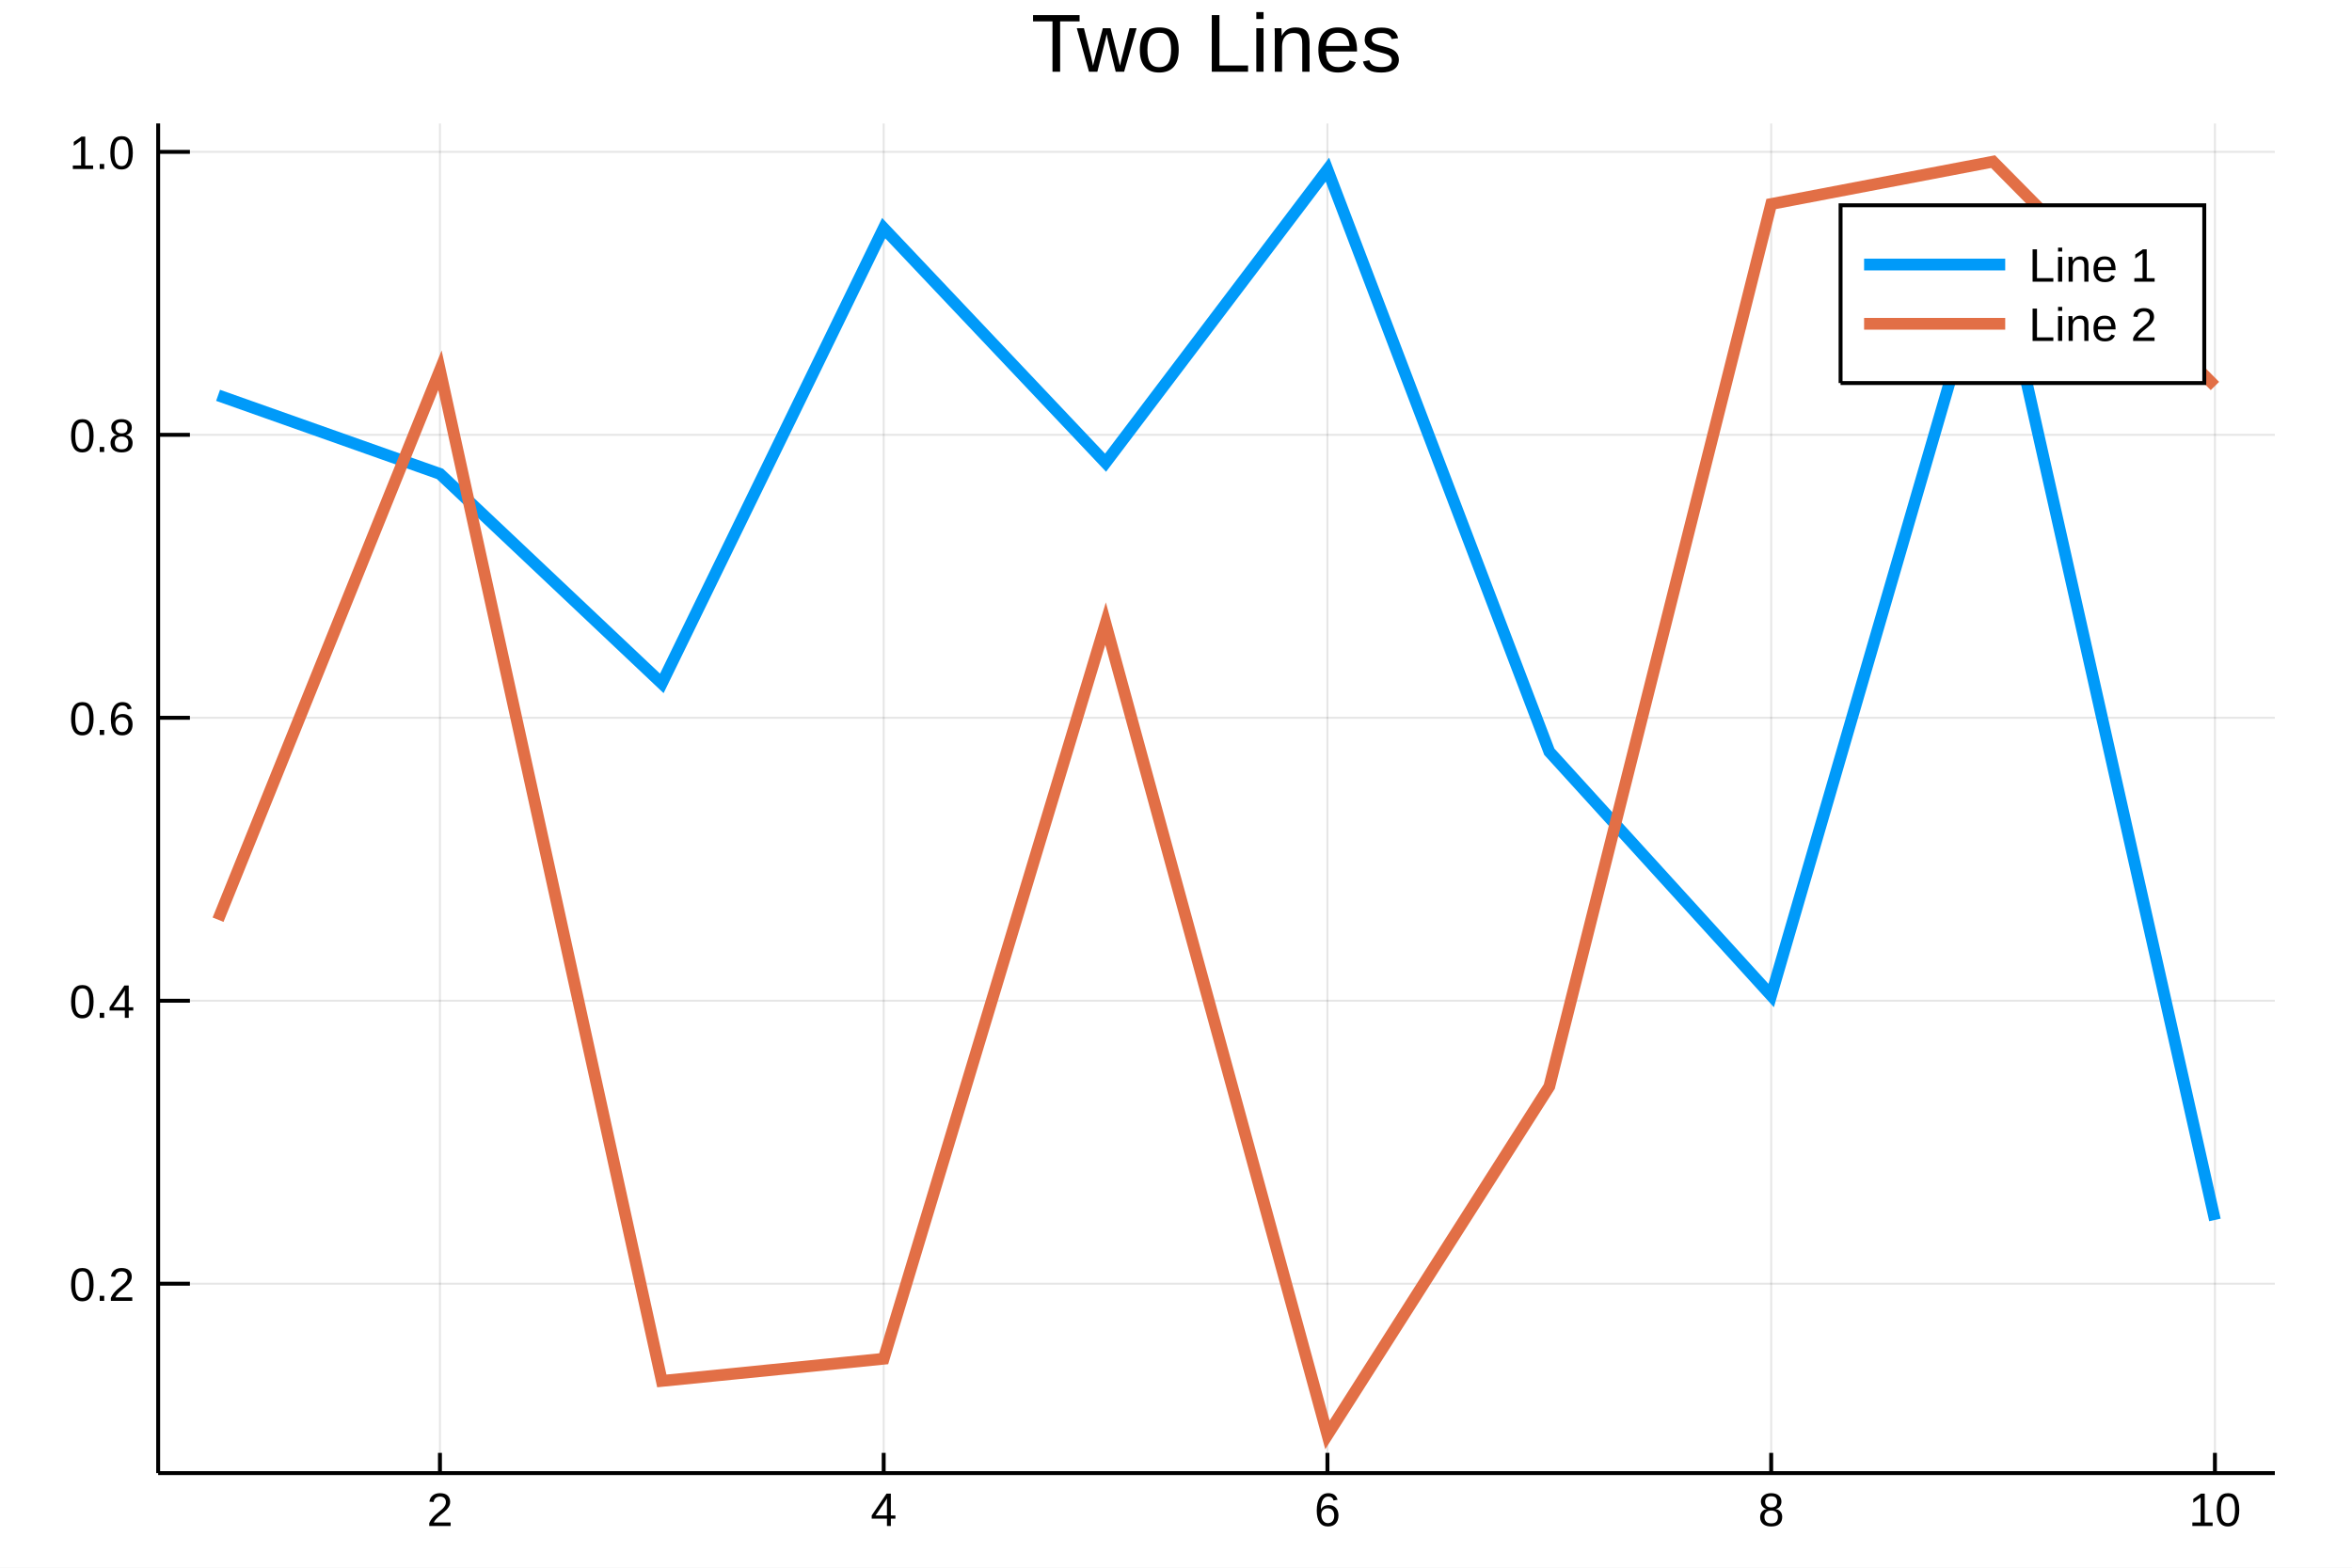
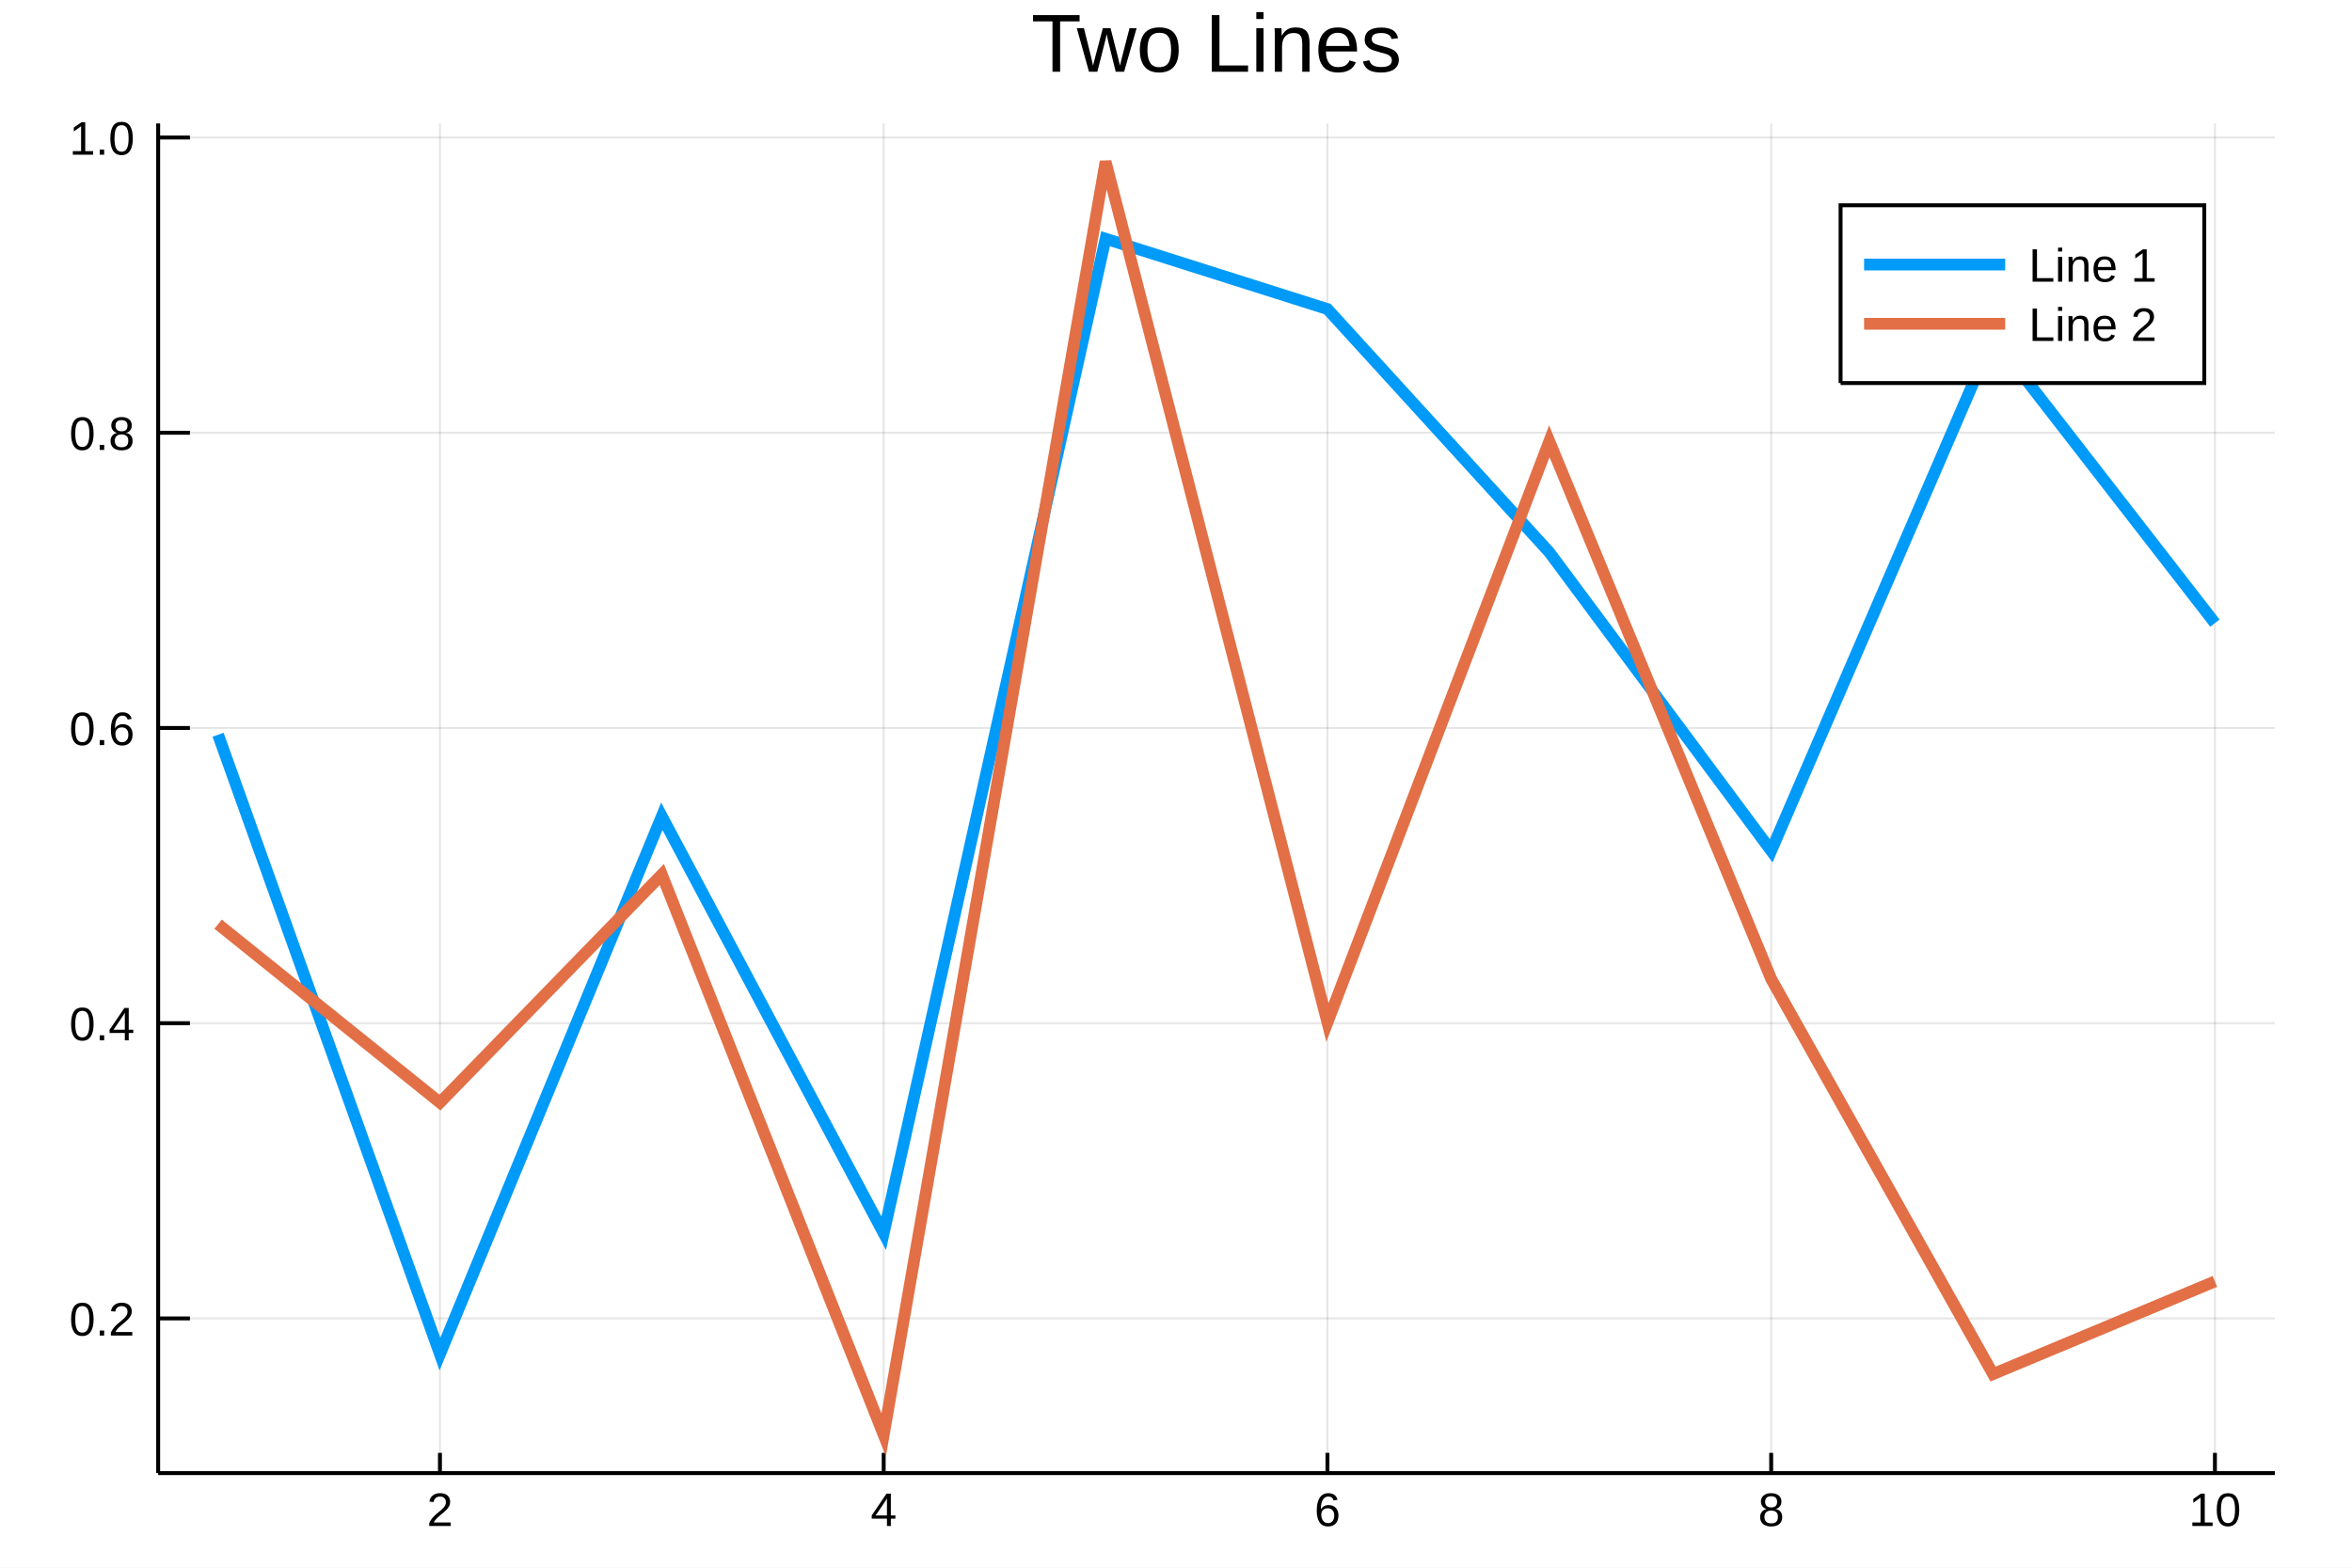
<svg xmlns="http://www.w3.org/2000/svg" width="600" height="400" viewBox="0 0 2400 1600">
  <defs>
-     <clipPath id="clip2300">
+     <clipPath id="clip2200">
      <rect x="0" y="0" width="2000" height="2000" />
    </clipPath>
  </defs>
  <defs>
-     <clipPath id="clip2301">
+     <clipPath id="clip2201">
      <rect x="0" y="0" width="2400" height="1600" />
    </clipPath>
  </defs>
-   <polygon clip-path="url(#clip2301)" points=" 0,1600 2400,1600 2400,0 0,0    " fill="#ffffff" fill-rule="evenodd" fill-opacity="1" />
+   <polygon clip-path="url(#clip2201)" points=" 0,1600 2400,1600 2400,0 0,0    " fill="#ffffff" fill-rule="evenodd" fill-opacity="1" />
  <defs>
-     <clipPath id="clip2302">
+     <clipPath id="clip2202">
      <rect x="480" y="0" width="1681" height="1600" />
    </clipPath>
  </defs>
-   <polygon clip-path="url(#clip2301)" points=" 161.394,1503.47 2321.26,1503.47 2321.26,125.984 161.394,125.984    " fill="#ffffff" fill-rule="evenodd" fill-opacity="1" />
+   <polygon clip-path="url(#clip2201)" points=" 161.394,1503.47 2321.26,1503.47 2321.26,125.984 161.394,125.984    " fill="#ffffff" fill-rule="evenodd" fill-opacity="1" />
  <defs>
-     <clipPath id="clip2303">
+     <clipPath id="clip2203">
      <rect x="161" y="125" width="2161" height="1378" />
    </clipPath>
  </defs>
-   <polyline clip-path="url(#clip2303)" style="stroke:#000000; stroke-width:2; stroke-opacity:0.1; fill:none" points="   448.923,1503.47 448.923,125.984    " />
-   <polyline clip-path="url(#clip2303)" style="stroke:#000000; stroke-width:2; stroke-opacity:0.1; fill:none" points="   901.725,1503.47 901.725,125.984    " />
-   <polyline clip-path="url(#clip2303)" style="stroke:#000000; stroke-width:2; stroke-opacity:0.1; fill:none" points="   1354.53,1503.47 1354.53,125.984    " />
-   <polyline clip-path="url(#clip2303)" style="stroke:#000000; stroke-width:2; stroke-opacity:0.1; fill:none" points="   1807.33,1503.47 1807.33,125.984    " />
-   <polyline clip-path="url(#clip2303)" style="stroke:#000000; stroke-width:2; stroke-opacity:0.1; fill:none" points="   2260.13,1503.47 2260.13,125.984    " />
-   <polyline clip-path="url(#clip2303)" style="stroke:#000000; stroke-width:2; stroke-opacity:0.1; fill:none" points="   161.394,1310.16 2321.26,1310.16    " />
-   <polyline clip-path="url(#clip2303)" style="stroke:#000000; stroke-width:2; stroke-opacity:0.1; fill:none" points="   161.394,1021.37 2321.26,1021.37    " />
-   <polyline clip-path="url(#clip2303)" style="stroke:#000000; stroke-width:2; stroke-opacity:0.1; fill:none" points="   161.394,732.581 2321.26,732.581    " />
-   <polyline clip-path="url(#clip2303)" style="stroke:#000000; stroke-width:2; stroke-opacity:0.1; fill:none" points="   161.394,443.791 2321.26,443.791    " />
-   <polyline clip-path="url(#clip2303)" style="stroke:#000000; stroke-width:2; stroke-opacity:0.1; fill:none" points="   161.394,155.001 2321.26,155.001    " />
-   <polyline clip-path="url(#clip2301)" style="stroke:#000000; stroke-width:4; stroke-opacity:1; fill:none" points="   161.394,1503.47 2321.26,1503.47    " />
-   <polyline clip-path="url(#clip2301)" style="stroke:#000000; stroke-width:4; stroke-opacity:1; fill:none" points="   161.394,1503.47 161.394,125.984    " />
-   <polyline clip-path="url(#clip2301)" style="stroke:#000000; stroke-width:4; stroke-opacity:1; fill:none" points="   448.923,1503.47 448.923,1482.81    " />
-   <polyline clip-path="url(#clip2301)" style="stroke:#000000; stroke-width:4; stroke-opacity:1; fill:none" points="   901.725,1503.47 901.725,1482.81    " />
-   <polyline clip-path="url(#clip2301)" style="stroke:#000000; stroke-width:4; stroke-opacity:1; fill:none" points="   1354.53,1503.47 1354.53,1482.81    " />
-   <polyline clip-path="url(#clip2301)" style="stroke:#000000; stroke-width:4; stroke-opacity:1; fill:none" points="   1807.33,1503.47 1807.33,1482.81    " />
-   <polyline clip-path="url(#clip2301)" style="stroke:#000000; stroke-width:4; stroke-opacity:1; fill:none" points="   2260.13,1503.47 2260.13,1482.81    " />
-   <polyline clip-path="url(#clip2301)" style="stroke:#000000; stroke-width:4; stroke-opacity:1; fill:none" points="   161.394,1310.16 193.792,1310.16    " />
-   <polyline clip-path="url(#clip2301)" style="stroke:#000000; stroke-width:4; stroke-opacity:1; fill:none" points="   161.394,1021.37 193.792,1021.37    " />
-   <polyline clip-path="url(#clip2301)" style="stroke:#000000; stroke-width:4; stroke-opacity:1; fill:none" points="   161.394,732.581 193.792,732.581    " />
-   <polyline clip-path="url(#clip2301)" style="stroke:#000000; stroke-width:4; stroke-opacity:1; fill:none" points="   161.394,443.791 193.792,443.791    " />
-   <polyline clip-path="url(#clip2301)" style="stroke:#000000; stroke-width:4; stroke-opacity:1; fill:none" points="   161.394,155.001 193.792,155.001    " />
-   <g clip-path="url(#clip2301)">
+   <polyline clip-path="url(#clip2203)" style="stroke:#000000; stroke-width:2; stroke-opacity:0.1; fill:none" points="   448.923,1503.47 448.923,125.984    " />
+   <polyline clip-path="url(#clip2203)" style="stroke:#000000; stroke-width:2; stroke-opacity:0.1; fill:none" points="   901.725,1503.47 901.725,125.984    " />
+   <polyline clip-path="url(#clip2203)" style="stroke:#000000; stroke-width:2; stroke-opacity:0.1; fill:none" points="   1354.53,1503.47 1354.53,125.984    " />
+   <polyline clip-path="url(#clip2203)" style="stroke:#000000; stroke-width:2; stroke-opacity:0.1; fill:none" points="   1807.33,1503.47 1807.33,125.984    " />
+   <polyline clip-path="url(#clip2203)" style="stroke:#000000; stroke-width:2; stroke-opacity:0.1; fill:none" points="   2260.13,1503.47 2260.13,125.984    " />
+   <polyline clip-path="url(#clip2203)" style="stroke:#000000; stroke-width:2; stroke-opacity:0.1; fill:none" points="   161.394,1345.59 2321.26,1345.59    " />
+   <polyline clip-path="url(#clip2203)" style="stroke:#000000; stroke-width:2; stroke-opacity:0.1; fill:none" points="   161.394,1044.28 2321.26,1044.28    " />
+   <polyline clip-path="url(#clip2203)" style="stroke:#000000; stroke-width:2; stroke-opacity:0.1; fill:none" points="   161.394,742.974 2321.26,742.974    " />
+   <polyline clip-path="url(#clip2203)" style="stroke:#000000; stroke-width:2; stroke-opacity:0.1; fill:none" points="   161.394,441.667 2321.26,441.667    " />
+   <polyline clip-path="url(#clip2203)" style="stroke:#000000; stroke-width:2; stroke-opacity:0.1; fill:none" points="   161.394,140.359 2321.26,140.359    " />
+   <polyline clip-path="url(#clip2201)" style="stroke:#000000; stroke-width:4; stroke-opacity:1; fill:none" points="   161.394,1503.47 2321.26,1503.47    " />
+   <polyline clip-path="url(#clip2201)" style="stroke:#000000; stroke-width:4; stroke-opacity:1; fill:none" points="   161.394,1503.47 161.394,125.984    " />
+   <polyline clip-path="url(#clip2201)" style="stroke:#000000; stroke-width:4; stroke-opacity:1; fill:none" points="   448.923,1503.47 448.923,1482.81    " />
+   <polyline clip-path="url(#clip2201)" style="stroke:#000000; stroke-width:4; stroke-opacity:1; fill:none" points="   901.725,1503.47 901.725,1482.81    " />
+   <polyline clip-path="url(#clip2201)" style="stroke:#000000; stroke-width:4; stroke-opacity:1; fill:none" points="   1354.53,1503.47 1354.53,1482.81    " />
+   <polyline clip-path="url(#clip2201)" style="stroke:#000000; stroke-width:4; stroke-opacity:1; fill:none" points="   1807.33,1503.47 1807.33,1482.81    " />
+   <polyline clip-path="url(#clip2201)" style="stroke:#000000; stroke-width:4; stroke-opacity:1; fill:none" points="   2260.13,1503.47 2260.13,1482.81    " />
+   <polyline clip-path="url(#clip2201)" style="stroke:#000000; stroke-width:4; stroke-opacity:1; fill:none" points="   161.394,1345.59 193.792,1345.59    " />
+   <polyline clip-path="url(#clip2201)" style="stroke:#000000; stroke-width:4; stroke-opacity:1; fill:none" points="   161.394,1044.28 193.792,1044.28    " />
+   <polyline clip-path="url(#clip2201)" style="stroke:#000000; stroke-width:4; stroke-opacity:1; fill:none" points="   161.394,742.974 193.792,742.974    " />
+   <polyline clip-path="url(#clip2201)" style="stroke:#000000; stroke-width:4; stroke-opacity:1; fill:none" points="   161.394,441.667 193.792,441.667    " />
+   <polyline clip-path="url(#clip2201)" style="stroke:#000000; stroke-width:4; stroke-opacity:1; fill:none" points="   161.394,140.359 193.792,140.359    " />
+   <g clip-path="url(#clip2201)">
    <text style="fill:#000000; fill-opacity:1; font-family:Arial,Helvetica Neue,Helvetica,sans-serif; font-size:48px; text-anchor:middle;" transform="rotate(0, 448.923, 1557.47)" x="448.923" y="1557.47">2</text>
  </g>
-   <g clip-path="url(#clip2301)">
+   <g clip-path="url(#clip2201)">
    <text style="fill:#000000; fill-opacity:1; font-family:Arial,Helvetica Neue,Helvetica,sans-serif; font-size:48px; text-anchor:middle;" transform="rotate(0, 901.725, 1557.47)" x="901.725" y="1557.47">4</text>
  </g>
-   <g clip-path="url(#clip2301)">
+   <g clip-path="url(#clip2201)">
    <text style="fill:#000000; fill-opacity:1; font-family:Arial,Helvetica Neue,Helvetica,sans-serif; font-size:48px; text-anchor:middle;" transform="rotate(0, 1354.53, 1557.47)" x="1354.53" y="1557.47">6</text>
  </g>
-   <g clip-path="url(#clip2301)">
+   <g clip-path="url(#clip2201)">
    <text style="fill:#000000; fill-opacity:1; font-family:Arial,Helvetica Neue,Helvetica,sans-serif; font-size:48px; text-anchor:middle;" transform="rotate(0, 1807.33, 1557.47)" x="1807.33" y="1557.47">8</text>
  </g>
-   <g clip-path="url(#clip2301)">
+   <g clip-path="url(#clip2201)">
    <text style="fill:#000000; fill-opacity:1; font-family:Arial,Helvetica Neue,Helvetica,sans-serif; font-size:48px; text-anchor:middle;" transform="rotate(0, 2260.13, 1557.47)" x="2260.13" y="1557.47">10</text>
  </g>
-   <g clip-path="url(#clip2301)">
-     <text style="fill:#000000; fill-opacity:1; font-family:Arial,Helvetica Neue,Helvetica,sans-serif; font-size:48px; text-anchor:end;" transform="rotate(0, 137.394, 1327.66)" x="137.394" y="1327.66">0.2</text>
+   <g clip-path="url(#clip2201)">
+     <text style="fill:#000000; fill-opacity:1; font-family:Arial,Helvetica Neue,Helvetica,sans-serif; font-size:48px; text-anchor:end;" transform="rotate(0, 137.394, 1363.09)" x="137.394" y="1363.09">0.2</text>
  </g>
-   <g clip-path="url(#clip2301)">
-     <text style="fill:#000000; fill-opacity:1; font-family:Arial,Helvetica Neue,Helvetica,sans-serif; font-size:48px; text-anchor:end;" transform="rotate(0, 137.394, 1038.87)" x="137.394" y="1038.87">0.4</text>
+   <g clip-path="url(#clip2201)">
+     <text style="fill:#000000; fill-opacity:1; font-family:Arial,Helvetica Neue,Helvetica,sans-serif; font-size:48px; text-anchor:end;" transform="rotate(0, 137.394, 1061.78)" x="137.394" y="1061.78">0.4</text>
  </g>
-   <g clip-path="url(#clip2301)">
-     <text style="fill:#000000; fill-opacity:1; font-family:Arial,Helvetica Neue,Helvetica,sans-serif; font-size:48px; text-anchor:end;" transform="rotate(0, 137.394, 750.081)" x="137.394" y="750.081">0.6</text>
+   <g clip-path="url(#clip2201)">
+     <text style="fill:#000000; fill-opacity:1; font-family:Arial,Helvetica Neue,Helvetica,sans-serif; font-size:48px; text-anchor:end;" transform="rotate(0, 137.394, 760.474)" x="137.394" y="760.474">0.6</text>
  </g>
-   <g clip-path="url(#clip2301)">
-     <text style="fill:#000000; fill-opacity:1; font-family:Arial,Helvetica Neue,Helvetica,sans-serif; font-size:48px; text-anchor:end;" transform="rotate(0, 137.394, 461.291)" x="137.394" y="461.291">0.8</text>
+   <g clip-path="url(#clip2201)">
+     <text style="fill:#000000; fill-opacity:1; font-family:Arial,Helvetica Neue,Helvetica,sans-serif; font-size:48px; text-anchor:end;" transform="rotate(0, 137.394, 459.167)" x="137.394" y="459.167">0.8</text>
  </g>
-   <g clip-path="url(#clip2301)">
-     <text style="fill:#000000; fill-opacity:1; font-family:Arial,Helvetica Neue,Helvetica,sans-serif; font-size:48px; text-anchor:end;" transform="rotate(0, 137.394, 172.501)" x="137.394" y="172.501">1.0</text>
+   <g clip-path="url(#clip2201)">
+     <text style="fill:#000000; fill-opacity:1; font-family:Arial,Helvetica Neue,Helvetica,sans-serif; font-size:48px; text-anchor:end;" transform="rotate(0, 137.394, 157.859)" x="137.394" y="157.859">1.0</text>
  </g>
-   <g clip-path="url(#clip2301)">
+   <g clip-path="url(#clip2201)">
    <text style="fill:#000000; fill-opacity:1; font-family:Arial,Helvetica Neue,Helvetica,sans-serif; font-size:84px; text-anchor:middle;" transform="rotate(0, 1241.33, 73.2)" x="1241.33" y="73.2">Two Lines</text>
  </g>
-   <polyline clip-path="url(#clip2303)" style="stroke:#009af9; stroke-width:12; stroke-opacity:1; fill:none" points="   222.522,403.473 448.923,483.655 675.324,697.475 901.725,232.85 1128.13,472.218 1354.53,173.157 1580.93,767.206 1807.33,1016.04 2033.73,237.821 2260.13,1245.07       " />
-   <polyline clip-path="url(#clip2303)" style="stroke:#e26f46; stroke-width:12; stroke-opacity:1; fill:none" points="   222.522,938.66 448.923,377.902 675.324,1409.38 901.725,1386.75 1128.13,636.496 1354.53,1464.49 1580.93,1108.9 1807.33,208.209 2033.73,164.97 2260.13,393.964       " />
-   <polygon clip-path="url(#clip2301)" points=" 1878.14,390.944 2249.26,390.944 2249.26,209.504 1878.14,209.504    " fill="#ffffff" fill-rule="evenodd" fill-opacity="1" />
-   <polyline clip-path="url(#clip2301)" style="stroke:#000000; stroke-width:4; stroke-opacity:1; fill:none" points="   1878.14,390.944 2249.26,390.944 2249.26,209.504 1878.14,209.504 1878.14,390.944    " />
-   <polyline clip-path="url(#clip2301)" style="stroke:#009af9; stroke-width:12; stroke-opacity:1; fill:none" points="   1902.14,269.984 2046.14,269.984    " />
-   <g clip-path="url(#clip2301)">
+   <polyline clip-path="url(#clip2203)" style="stroke:#009af9; stroke-width:12; stroke-opacity:1; fill:none" points="   222.522,749.867 448.923,1382.01 675.324,833.142 901.725,1258.63 1128.13,243.66 1354.53,315.422 1580.93,563.627 1807.33,868.303 2033.73,344.174 2260.13,635.951       " />
+   <polyline clip-path="url(#clip2203)" style="stroke:#e26f46; stroke-width:12; stroke-opacity:1; fill:none" points="   222.522,943.216 448.923,1125.3 675.324,892.526 901.725,1464.49 1128.13,164.97 1354.53,1043.54 1580.93,450.362 1807.33,999.128 2033.73,1402.38 2260.13,1307.83       " />
+   <polygon clip-path="url(#clip2201)" points=" 1878.14,390.944 2249.26,390.944 2249.26,209.504 1878.14,209.504    " fill="#ffffff" fill-rule="evenodd" fill-opacity="1" />
+   <polyline clip-path="url(#clip2201)" style="stroke:#000000; stroke-width:4; stroke-opacity:1; fill:none" points="   1878.14,390.944 2249.26,390.944 2249.26,209.504 1878.14,209.504 1878.14,390.944    " />
+   <polyline clip-path="url(#clip2201)" style="stroke:#009af9; stroke-width:12; stroke-opacity:1; fill:none" points="   1902.14,269.984 2046.14,269.984    " />
+   <g clip-path="url(#clip2201)">
    <text style="fill:#000000; fill-opacity:1; font-family:Arial,Helvetica Neue,Helvetica,sans-serif; font-size:48px; text-anchor:start;" transform="rotate(0, 2070.14, 287.484)" x="2070.14" y="287.484">Line 1</text>
  </g>
-   <polyline clip-path="url(#clip2301)" style="stroke:#e26f46; stroke-width:12; stroke-opacity:1; fill:none" points="   1902.14,330.464 2046.14,330.464    " />
-   <g clip-path="url(#clip2301)">
+   <polyline clip-path="url(#clip2201)" style="stroke:#e26f46; stroke-width:12; stroke-opacity:1; fill:none" points="   1902.14,330.464 2046.14,330.464    " />
+   <g clip-path="url(#clip2201)">
    <text style="fill:#000000; fill-opacity:1; font-family:Arial,Helvetica Neue,Helvetica,sans-serif; font-size:48px; text-anchor:start;" transform="rotate(0, 2070.14, 347.964)" x="2070.14" y="347.964">Line 2</text>
  </g>
</svg>
